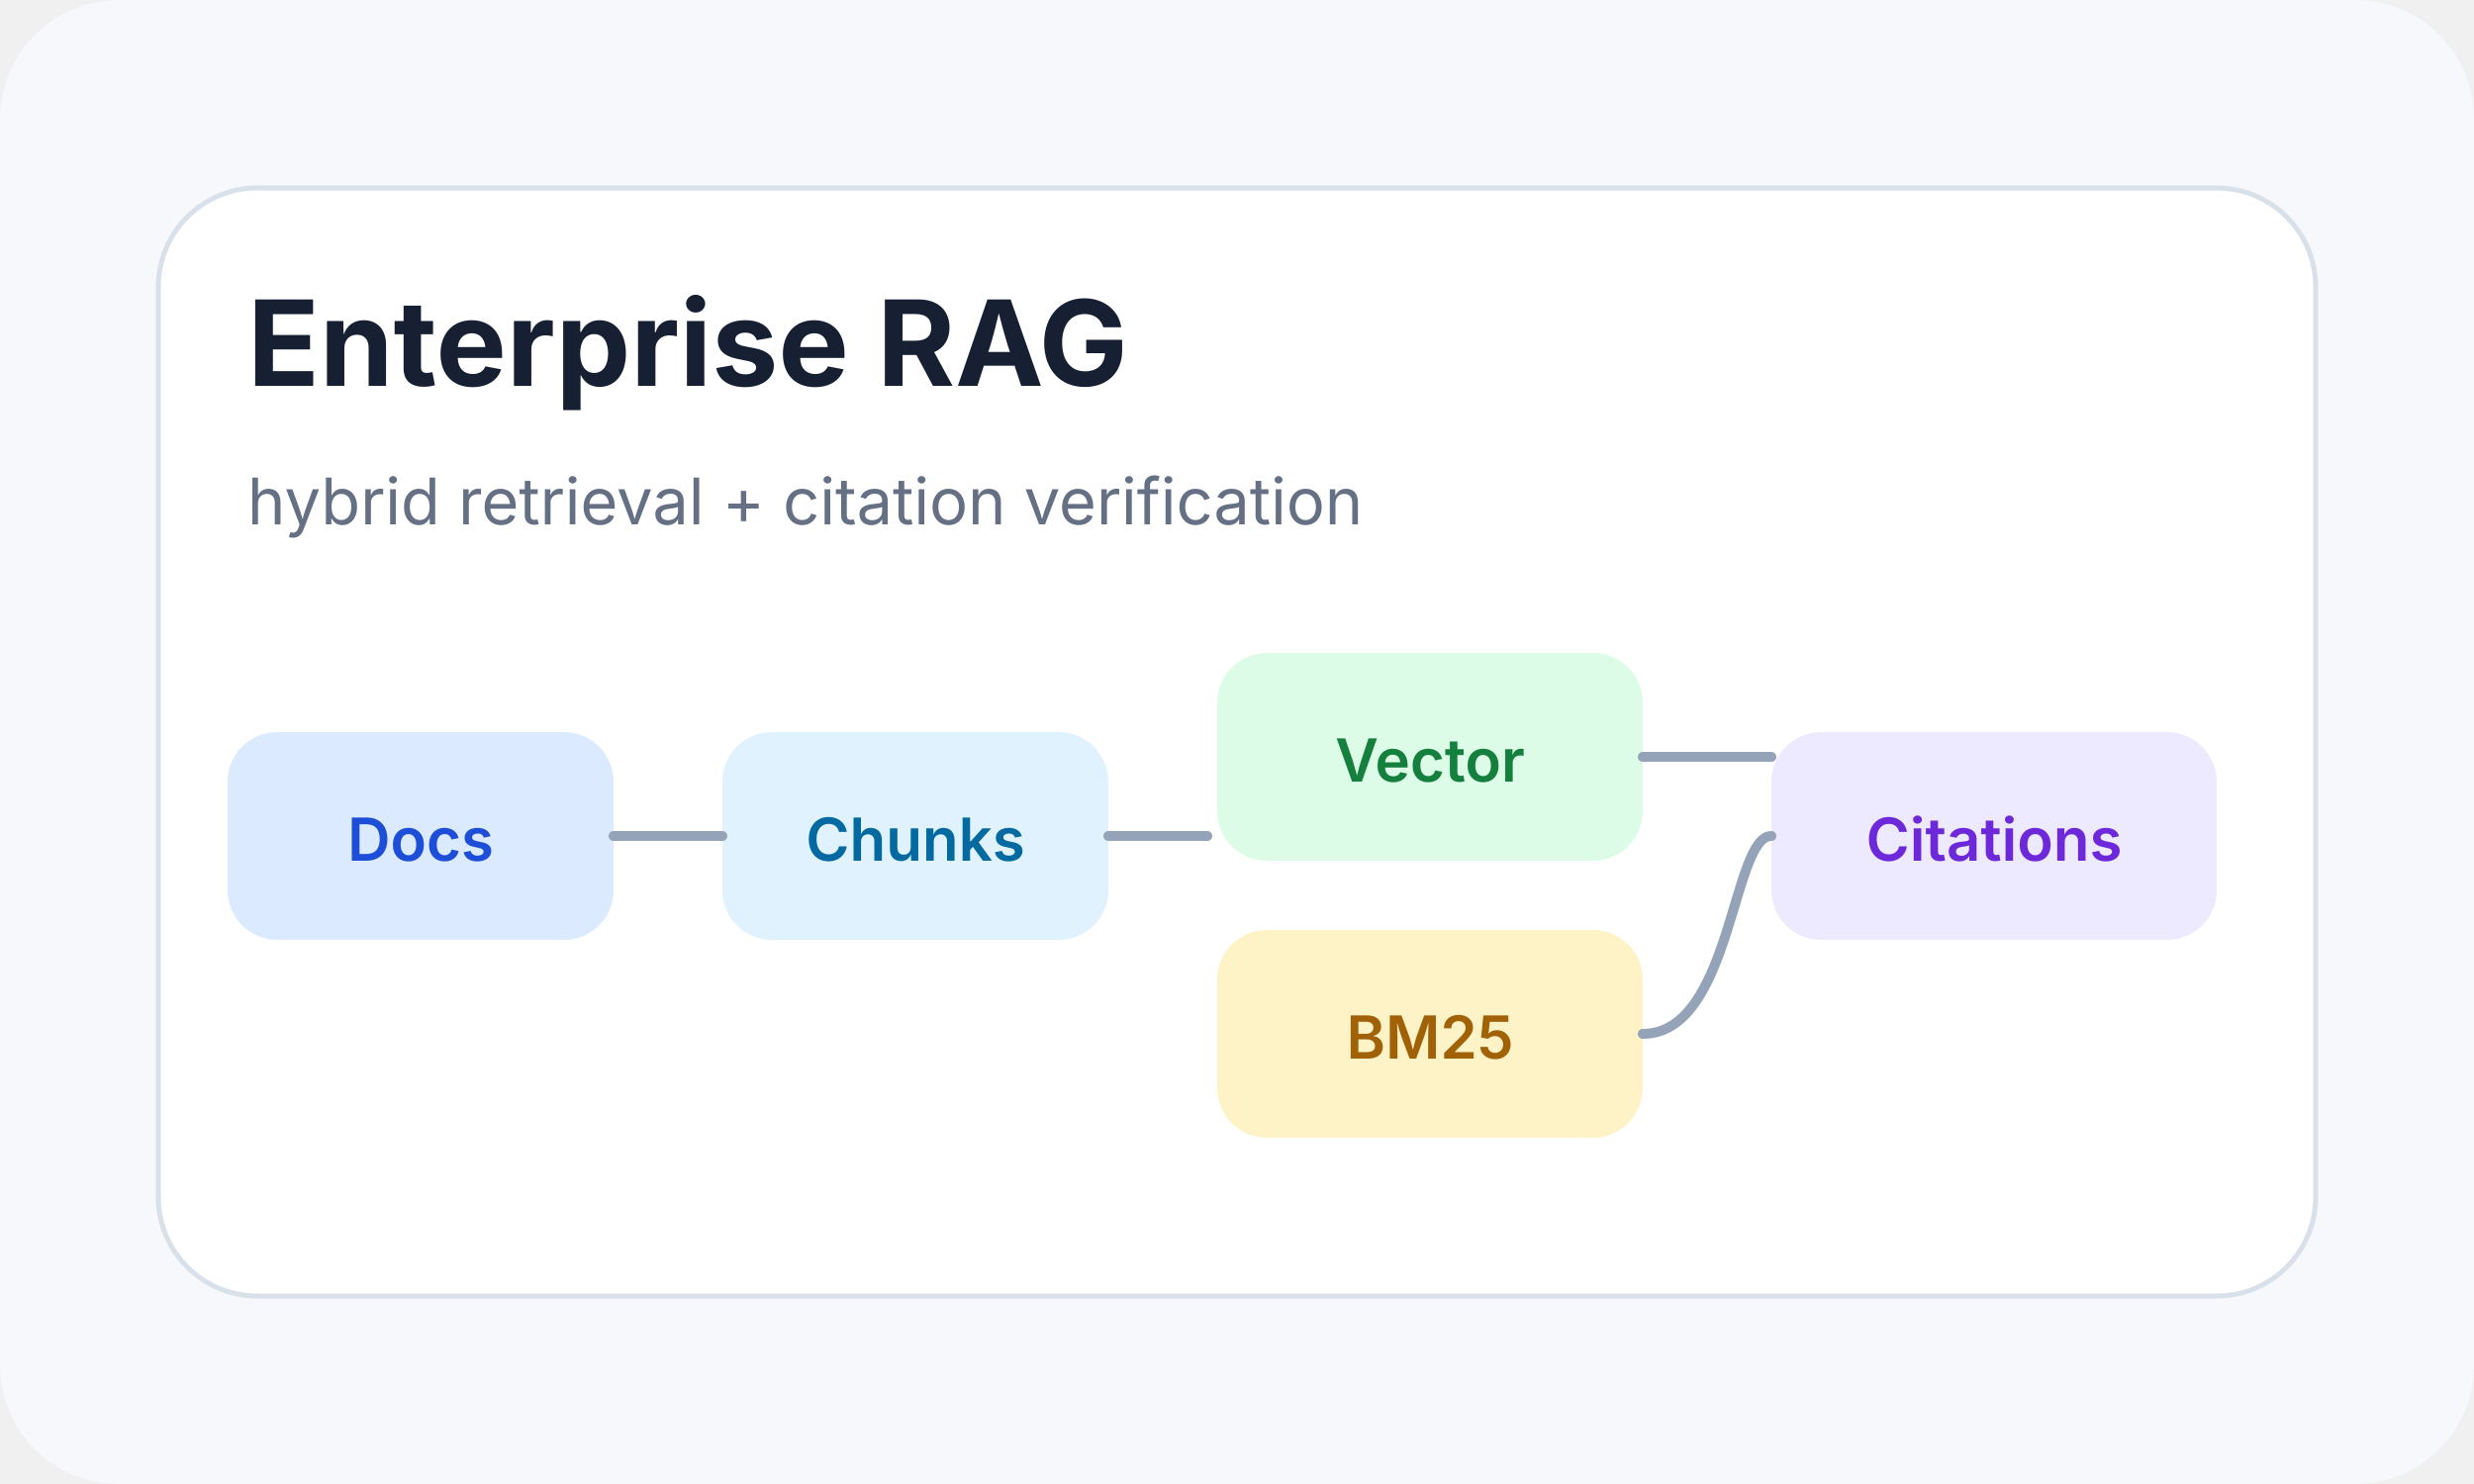
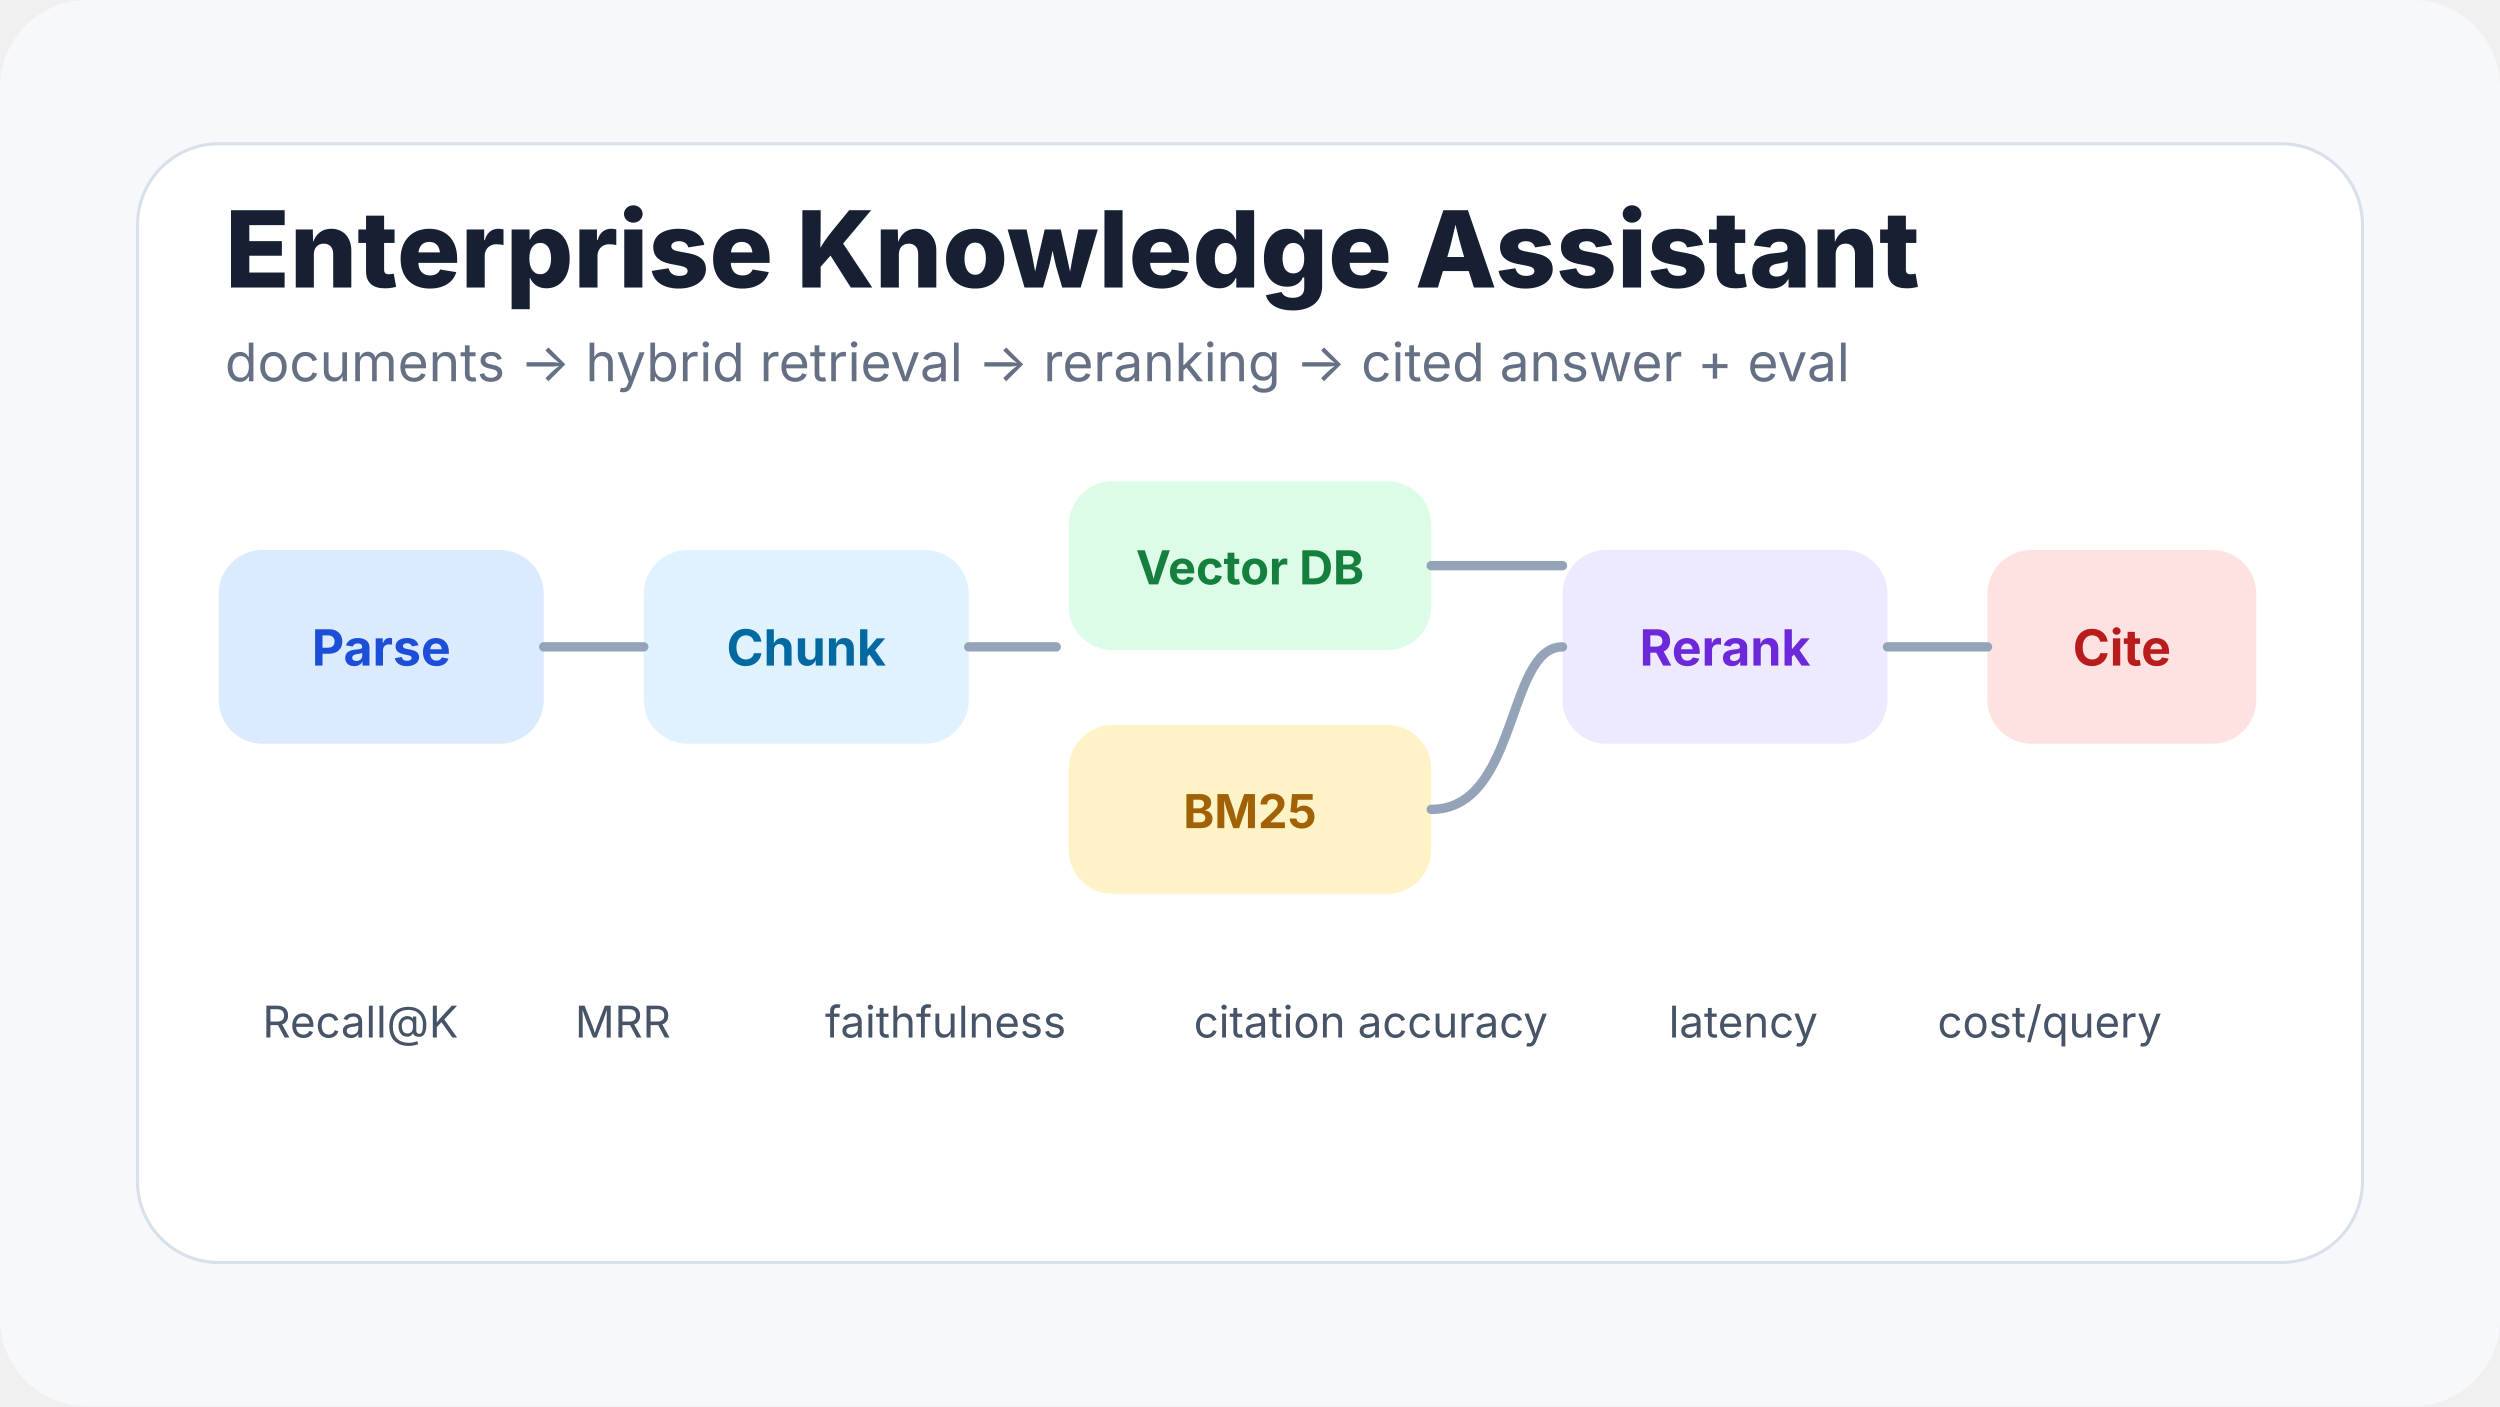
- <svg xmlns="http://www.w3.org/2000/svg" viewBox="0 0 500 300" role="img" aria-label="Enterprise RAG system diagram">
-   <rect width="500" height="300" rx="24" fill="#f6f8fb" />
-   <rect x="32" y="38" width="436" height="224" rx="20" fill="#ffffff" stroke="#d8e0ea" />
-   <text x="50" y="78" font-family="Inter, Arial, sans-serif" font-size="24" font-weight="700" fill="#172033">Enterprise RAG</text>
-   <text x="50" y="106" font-family="Inter, Arial, sans-serif" font-size="13" fill="#667085">hybrid retrieval + citation verification</text>
-   <g font-family="Inter, Arial, sans-serif" font-size="12" font-weight="600" text-anchor="middle">
-     <rect x="46" y="148" width="78" height="42" rx="10" fill="#dbeafe" />
-     <text x="85" y="174" fill="#1d4ed8">Docs</text>
-     <rect x="146" y="148" width="78" height="42" rx="10" fill="#e0f2fe" />
-     <text x="185" y="174" fill="#0369a1">Chunks</text>
-     <rect x="246" y="132" width="86" height="42" rx="10" fill="#dcfce7" />
-     <text x="289" y="158" fill="#15803d">Vector</text>
-     <rect x="246" y="188" width="86" height="42" rx="10" fill="#fef3c7" />
-     <text x="289" y="214" fill="#a16207">BM25</text>
-     <rect x="358" y="148" width="90" height="42" rx="10" fill="#ede9fe" />
-     <text x="403" y="174" fill="#6d28d9">Citations</text>
+ <svg xmlns="http://www.w3.org/2000/svg" viewBox="0 0 800 450" role="img" aria-label="Enterprise RAG pipeline diagram">
+   <rect width="800" height="450" rx="28" fill="#f6f8fb" />
+   <rect x="44" y="46" width="712" height="358" rx="26" fill="#ffffff" stroke="#d8e0ea" />
+   <text x="72" y="92" font-family="Inter, Arial, sans-serif" font-size="34" font-weight="800" fill="#172033">Enterprise Knowledge Assistant</text>
+   <text x="72" y="122" font-family="Inter, Arial, sans-serif" font-size="17" fill="#667085">documents → hybrid retrieval → reranking → cited answer + eval</text>
+   <g font-family="Inter, Arial, sans-serif" text-anchor="middle" font-weight="700">
+     <rect x="70" y="176" width="104" height="62" rx="14" fill="#dbeafe" />
+     <text x="122" y="213" font-size="16" fill="#1d4ed8">Parse</text>
+     <rect x="206" y="176" width="104" height="62" rx="14" fill="#e0f2fe" />
+     <text x="258" y="213" font-size="16" fill="#0369a1">Chunk</text>
+     <rect x="342" y="154" width="116" height="54" rx="14" fill="#dcfce7" />
+     <text x="400" y="187" font-size="15" fill="#15803d">Vector DB</text>
+     <rect x="342" y="232" width="116" height="54" rx="14" fill="#fef3c7" />
+     <text x="400" y="265" font-size="15" fill="#a16207">BM25</text>
+     <rect x="500" y="176" width="104" height="62" rx="14" fill="#ede9fe" />
+     <text x="552" y="213" font-size="16" fill="#6d28d9">Rerank</text>
+     <rect x="636" y="176" width="86" height="62" rx="14" fill="#fee2e2" />
+     <text x="679" y="213" font-size="16" fill="#b91c1c">Cite</text>
  </g>
-   <g stroke="#94a3b8" stroke-width="2" fill="none" stroke-linecap="round">
-     <path d="M124 169h22" />
-     <path d="M224 169h20" />
-     <path d="M332 153h26" />
-     <path d="M332 209c18 0 18-40 26-40" />
+   <g stroke="#94a3b8" stroke-width="3" fill="none" stroke-linecap="round">
+     <path d="M174 207h32" />
+     <path d="M310 207h28" />
+     <path d="M458 181h42" />
+     <path d="M458 259c28 0 24-52 42-52" />
+     <path d="M604 207h32" />
+   </g>
+   <g font-family="Inter, Arial, sans-serif" font-size="14" fill="#475467">
+     <text x="84" y="332">Recall@K</text>
+     <text x="184" y="332">MRR</text>
+     <text x="264" y="332">faithfulness</text>
+     <text x="382" y="332">citation accuracy</text>
+     <text x="534" y="332">latency</text>
+     <text x="620" y="332">cost/query</text>
  </g>
</svg>
